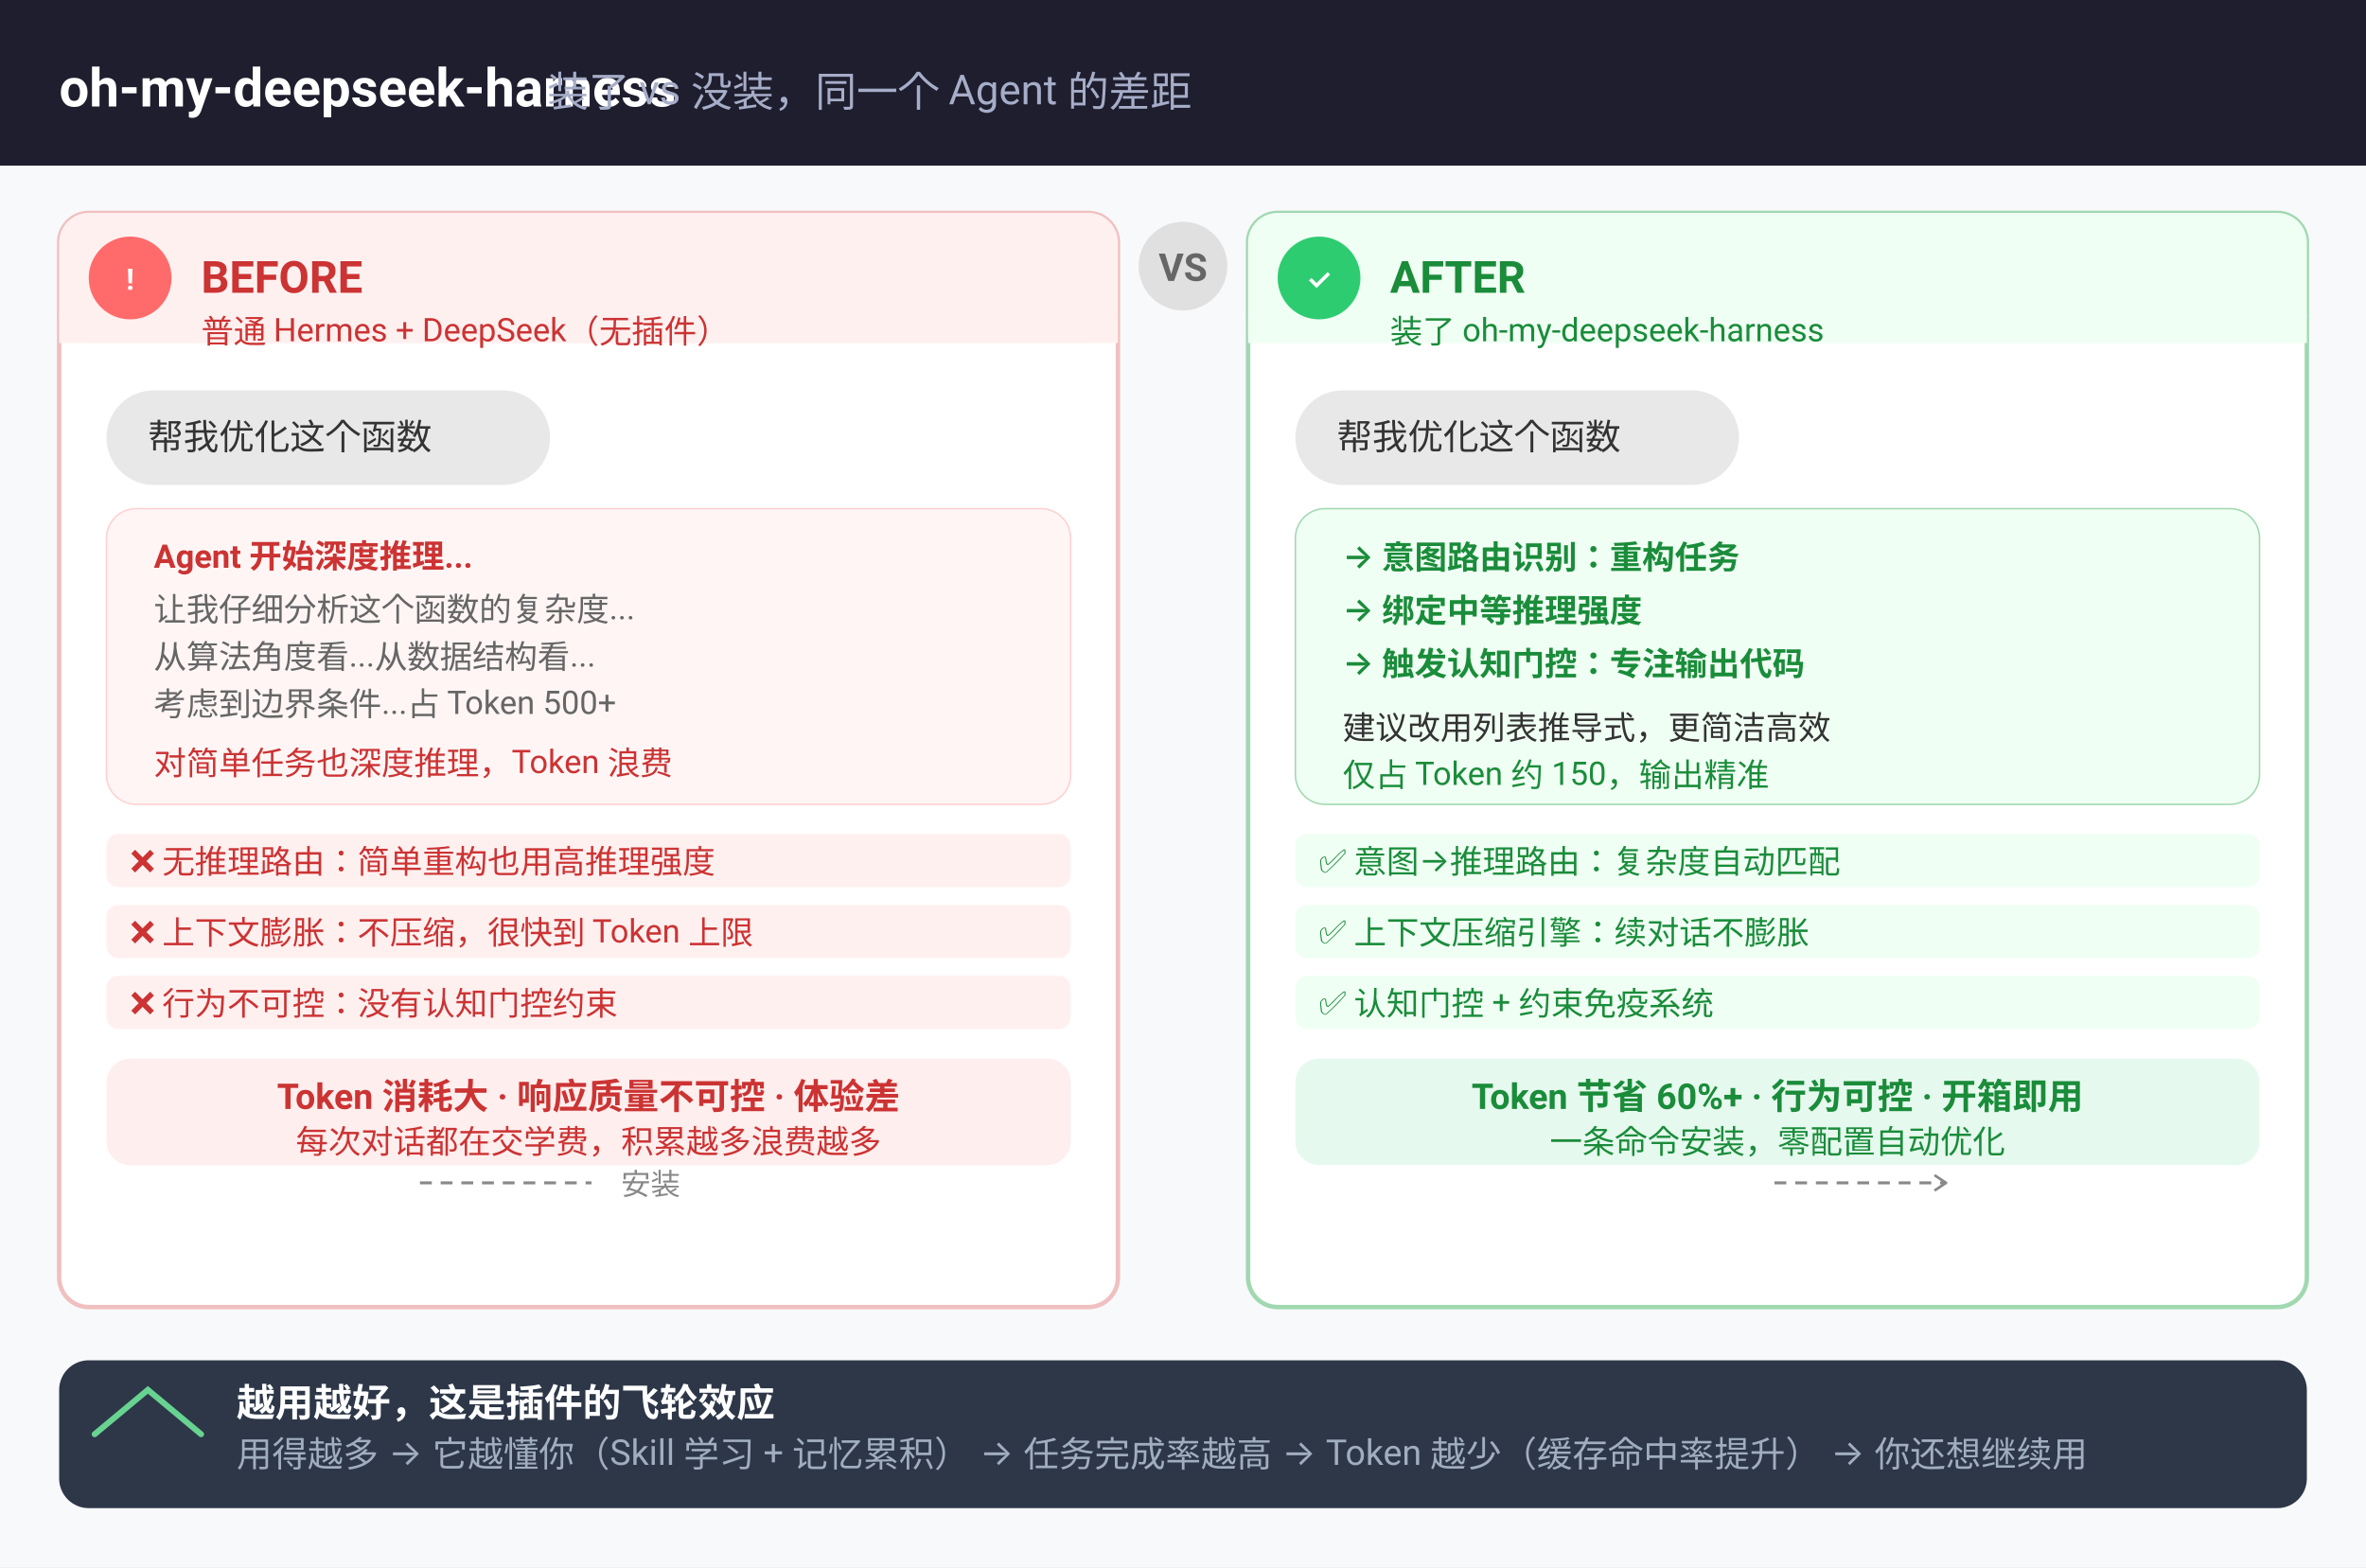
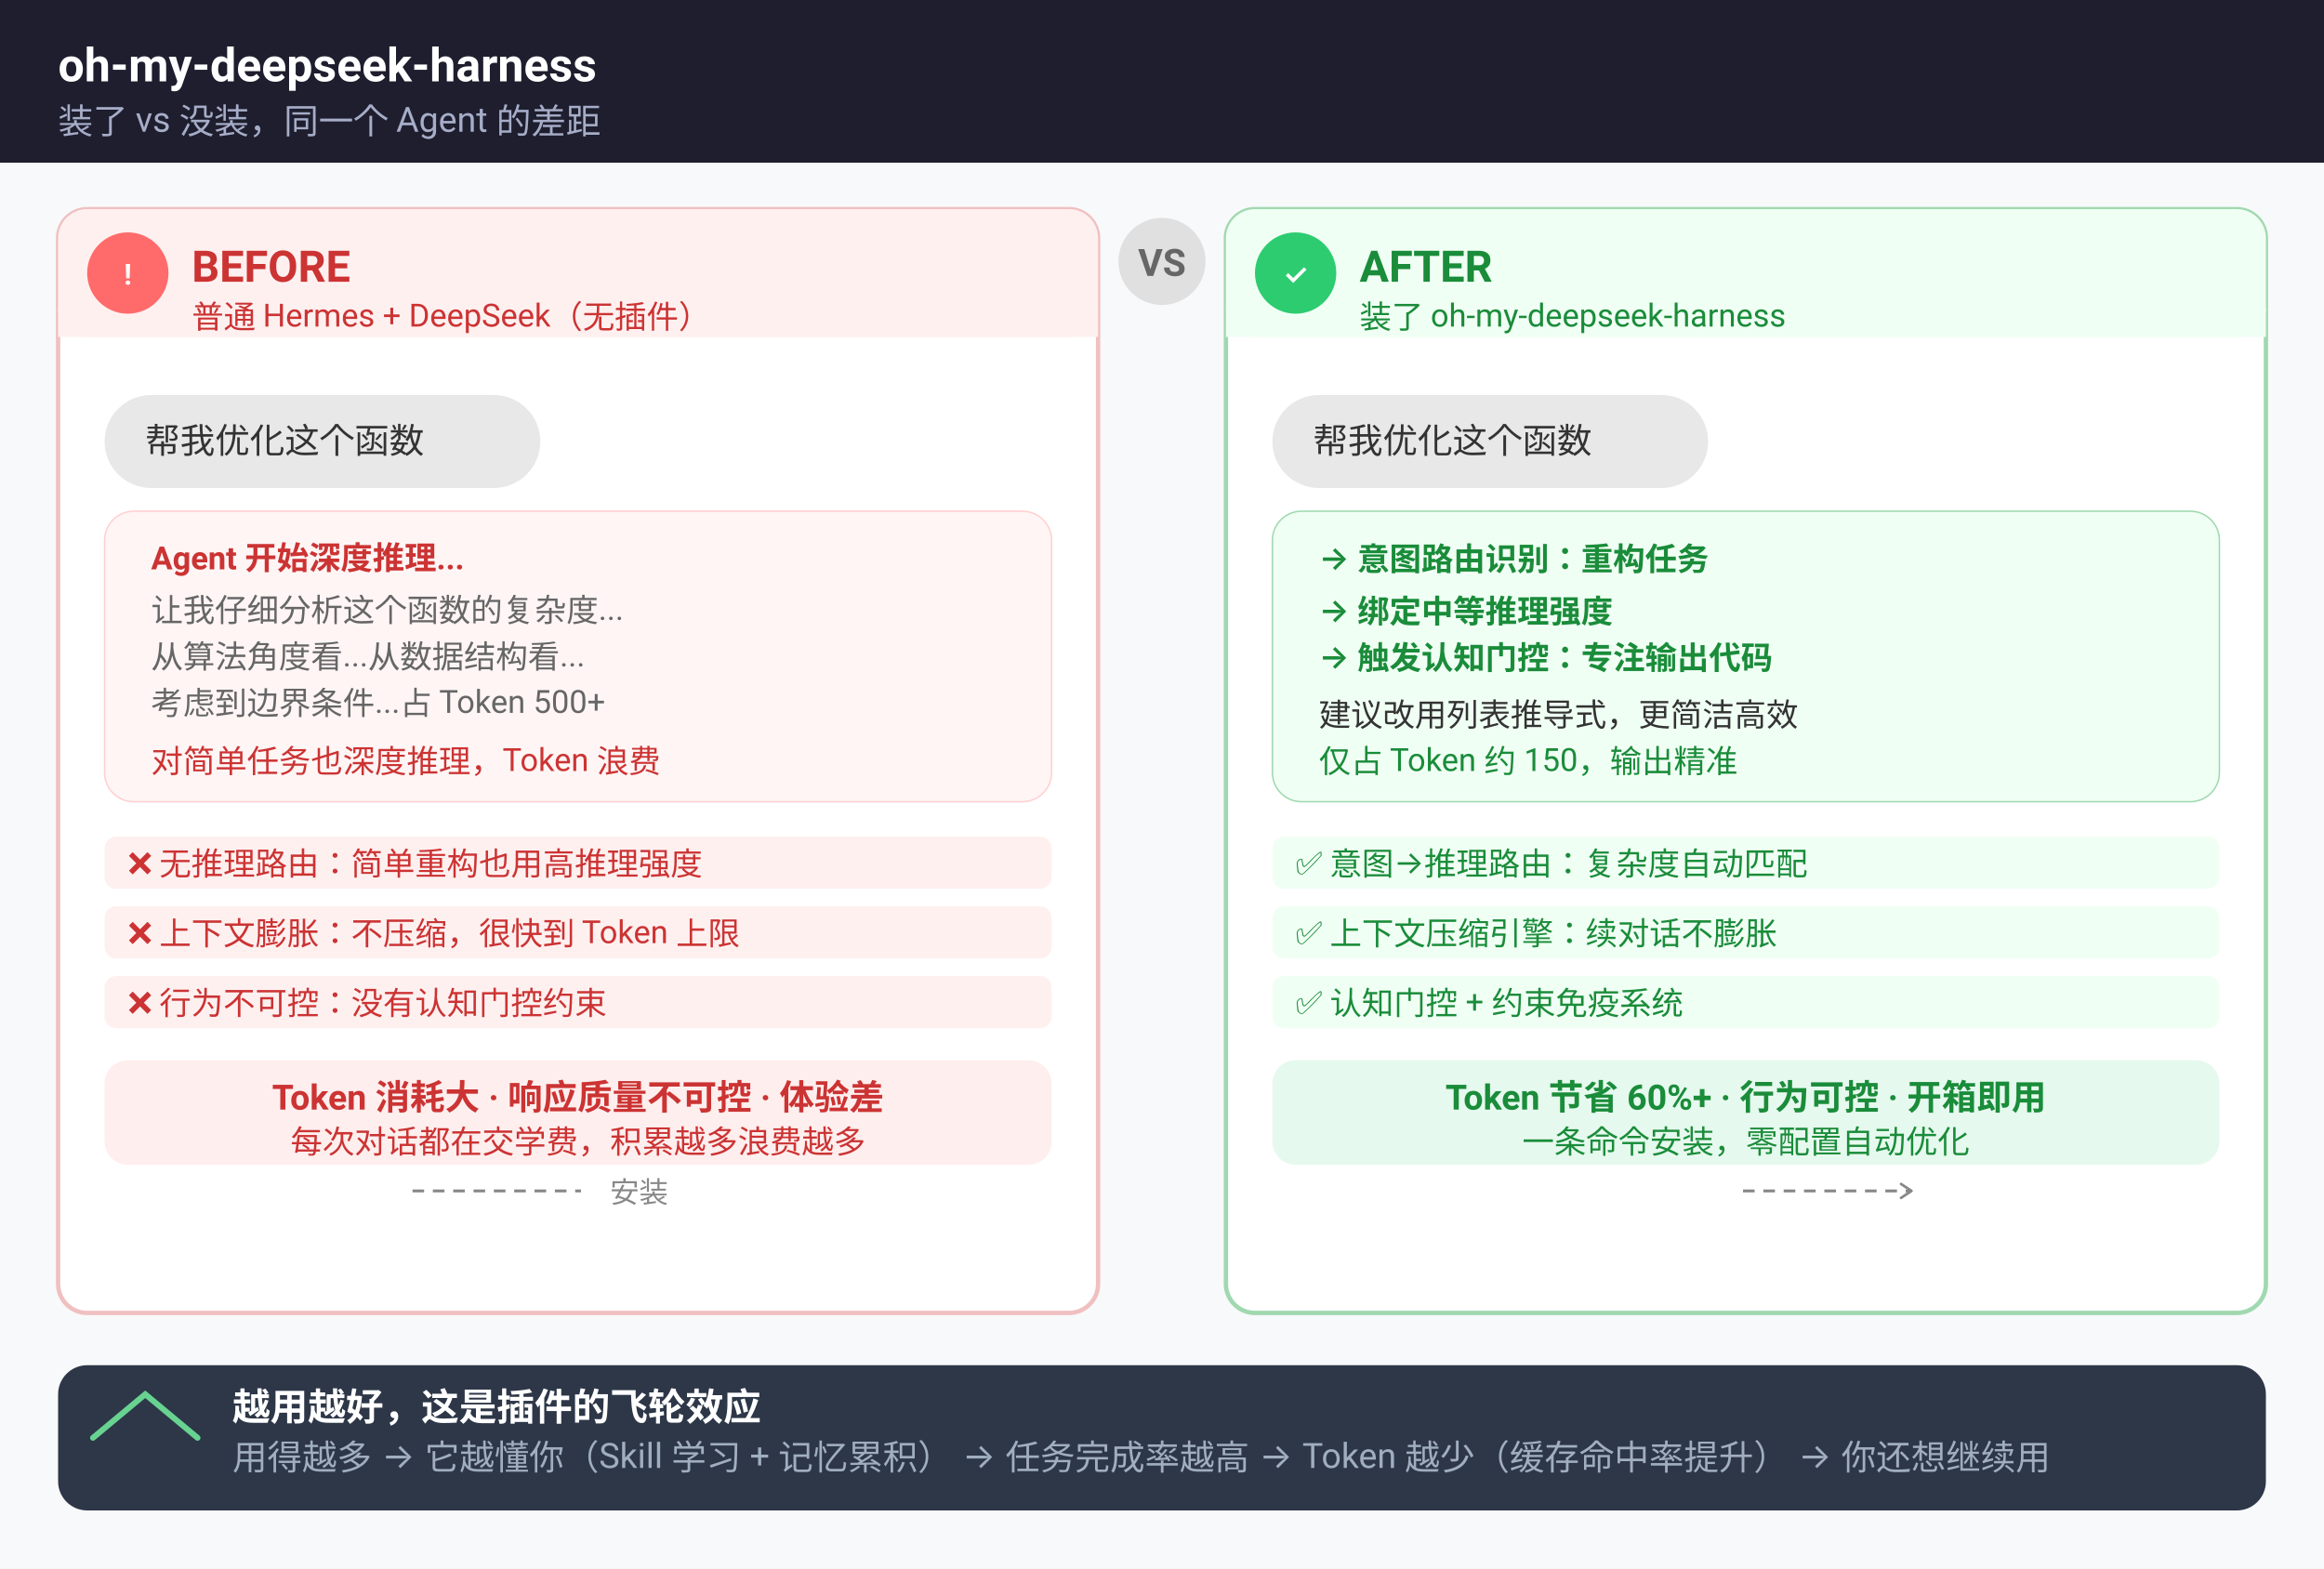
- <svg xmlns="http://www.w3.org/2000/svg" viewBox="0 0 800 530" width="100%">
+ <svg xmlns="http://www.w3.org/2000/svg" viewBox="0 0 800 540" width="100%">
  <defs>
    <style>
      text { font-family: -apple-system, BlinkMacSystemFont, 'Segoe UI', Roboto, sans-serif; }
    </style>
    <marker id="arrow" viewBox="0 0 10 10" refX="8" refY="5" markerWidth="6" markerHeight="6" orient="auto">
      <path d="M2 1L8 5L2 9" fill="none" stroke="#888" stroke-width="1.5" stroke-linecap="round" stroke-linejoin="round" />
    </marker>
  </defs>
-   <rect width="800" height="530" fill="#F8F9FA" rx="0" />
+   <rect width="800" height="540" fill="#F8F9FA" rx="0" />
  <rect x="0" y="0" width="800" height="56" fill="#1E1E2E" rx="0" />
-   <text x="20" y="36" font-size="18" font-weight="600" fill="#FFFFFF">oh-my-deepseek-harness</text>
-   <text x="185" y="36" font-size="14" font-weight="400" fill="#A6ADC8">装了 vs 没装，同一个 Agent 的差距</text>
+   <text x="20" y="28" font-size="16" font-weight="600" fill="#FFFFFF">oh-my-deepseek-harness</text>
+   <text x="20" y="46" font-size="12" font-weight="400" fill="#A6ADC8">装了 vs 没装，同一个 Agent 的差距</text>
  <rect x="385" y="75" width="30" height="30" rx="15" fill="#E0E0E0" />
  <text x="400" y="95" text-anchor="middle" font-size="13" font-weight="700" fill="#666">VS</text>
-   <rect x="20" y="72" width="358" height="370" rx="10" fill="#FFFFFF" stroke="#F0C0C0" stroke-width="1.5" />
+   <rect x="20" y="72" width="358" height="380" rx="10" fill="#FFFFFF" stroke="#F0C0C0" stroke-width="1.5" />
  <rect x="20" y="72" width="358" height="44" rx="10" fill="#FFF0F0" />
  <rect x="20" y="106" width="358" height="10" fill="#FFF0F0" />
  <circle cx="44" cy="94" r="14" fill="#FF6B6B" />
  <text x="44" y="98" text-anchor="middle" font-size="10" fill="#FFFFFF" font-weight="600">!</text>
-   <text x="68" y="99" font-size="15" font-weight="600" fill="#CC3333">BEFORE</text>
-   <text x="68" y="116" font-size="11" fill="#CC3333">普通 Hermes + DeepSeek（无插件）</text>
-   <rect x="36" y="132" width="150" height="32" rx="16" fill="#E8E8E8" />
-   <text x="50" y="152" font-size="12" fill="#333">帮我优化这个函数</text>
-   <rect x="36" y="172" width="326" height="100" rx="10" fill="#FFF5F5" stroke="#FFD0D0" stroke-width="0.5" />
-   <text x="52" y="192" font-size="11" fill="#CC3333" font-weight="600">Agent 开始深度推理...</text>
-   <text x="52" y="210" font-size="11" fill="#666">让我仔细分析这个函数的复杂度...</text>
-   <text x="52" y="226" font-size="11" fill="#666">从算法角度看...从数据结构看...</text>
-   <text x="52" y="242" font-size="11" fill="#666">考虑到边界条件...占 Token 500+</text>
-   <text x="52" y="262" font-size="11" fill="#CC3333">对简单任务也深度推理，Token 浪费</text>
-   <rect x="36" y="282" width="326" height="18" rx="4" fill="#FFF0F0" />
-   <text x="44" y="295" font-size="11" fill="#CC3333">❌ 无推理路由：简单重构也用高推理强度</text>
-   <rect x="36" y="306" width="326" height="18" rx="4" fill="#FFF0F0" />
-   <text x="44" y="319" font-size="11" fill="#CC3333">❌ 上下文膨胀：不压缩，很快到 Token 上限</text>
-   <rect x="36" y="330" width="326" height="18" rx="4" fill="#FFF0F0" />
-   <text x="44" y="343" font-size="11" fill="#CC3333">❌ 行为不可控：没有认知门控约束</text>
-   <rect x="36" y="358" width="326" height="36" rx="8" fill="#FF6B6B" opacity="0.12" />
-   <text x="199" y="375" text-anchor="middle" font-size="12" fill="#CC3333" font-weight="600">Token 消耗大 · 响应质量不可控 · 体验差</text>
-   <text x="199" y="390" text-anchor="middle" font-size="11" fill="#CC3333">每次对话都在交学费，积累越多浪费越多</text>
-   <rect x="422" y="72" width="358" height="370" rx="10" fill="#FFFFFF" stroke="#A0D8B0" stroke-width="1.5" />
+   <text x="66" y="97" font-size="15" font-weight="600" fill="#CC3333">BEFORE</text>
+   <text x="66" y="113" font-size="11" fill="#CC3333">普通 Hermes + DeepSeek（无插件）</text>
+   <rect x="36" y="136" width="150" height="32" rx="16" fill="#E8E8E8" />
+   <text x="50" y="156" font-size="12" fill="#333">帮我优化这个函数</text>
+   <rect x="36" y="176" width="326" height="100" rx="10" fill="#FFF5F5" stroke="#FFD0D0" stroke-width="0.5" />
+   <text x="52" y="196" font-size="11" fill="#CC3333" font-weight="600">Agent 开始深度推理...</text>
+   <text x="52" y="214" font-size="11" fill="#666">让我仔细分析这个函数的复杂度...</text>
+   <text x="52" y="230" font-size="11" fill="#666">从算法角度看...从数据结构看...</text>
+   <text x="52" y="246" font-size="11" fill="#666">考虑到边界条件...占 Token 500+</text>
+   <text x="52" y="266" font-size="11" fill="#CC3333">对简单任务也深度推理，Token 浪费</text>
+   <rect x="36" y="288" width="326" height="18" rx="4" fill="#FFF0F0" />
+   <text x="44" y="301" font-size="11" fill="#CC3333">❌ 无推理路由：简单重构也用高推理强度</text>
+   <rect x="36" y="312" width="326" height="18" rx="4" fill="#FFF0F0" />
+   <text x="44" y="325" font-size="11" fill="#CC3333">❌ 上下文膨胀：不压缩，很快到 Token 上限</text>
+   <rect x="36" y="336" width="326" height="18" rx="4" fill="#FFF0F0" />
+   <text x="44" y="349" font-size="11" fill="#CC3333">❌ 行为不可控：没有认知门控约束</text>
+   <rect x="36" y="365" width="326" height="36" rx="8" fill="#FF6B6B" opacity="0.12" />
+   <text x="199" y="382" text-anchor="middle" font-size="12" fill="#CC3333" font-weight="600">Token 消耗大 · 响应质量不可控 · 体验差</text>
+   <text x="199" y="397" text-anchor="middle" font-size="11" fill="#CC3333">每次对话都在交学费，积累越多浪费越多</text>
+   <rect x="422" y="72" width="358" height="380" rx="10" fill="#FFFFFF" stroke="#A0D8B0" stroke-width="1.5" />
  <rect x="422" y="72" width="358" height="44" rx="10" fill="#F0FFF4" />
  <rect x="422" y="106" width="358" height="10" fill="#F0FFF4" />
  <circle cx="446" cy="94" r="14" fill="#2ECC71" />
  <text x="446" y="98" text-anchor="middle" font-size="10" fill="#FFFFFF" font-weight="600">✓</text>
-   <text x="470" y="99" font-size="15" font-weight="600" fill="#1A8C3A">AFTER</text>
-   <text x="470" y="116" font-size="11" fill="#1A8C3A">装了 oh-my-deepseek-harness</text>
-   <rect x="438" y="132" width="150" height="32" rx="16" fill="#E8E8E8" />
-   <text x="452" y="152" font-size="12" fill="#333">帮我优化这个函数</text>
-   <rect x="438" y="172" width="326" height="100" rx="10" fill="#F0FFF4" stroke="#A0D8B0" stroke-width="0.5" />
-   <text x="454" y="192" font-size="11" fill="#1A8C3A" font-weight="600">→ 意图路由识别：重构任务</text>
-   <text x="454" y="210" font-size="11" fill="#1A8C3A" font-weight="600">→ 绑定中等推理强度</text>
-   <text x="454" y="228" font-size="11" fill="#1A8C3A" font-weight="600">→ 触发认知门控：专注输出代码</text>
+   <text x="468" y="97" font-size="15" font-weight="600" fill="#1A8C3A">AFTER</text>
+   <text x="468" y="113" font-size="11" fill="#1A8C3A">装了 oh-my-deepseek-harness</text>
+   <rect x="438" y="136" width="150" height="32" rx="16" fill="#E8E8E8" />
+   <text x="452" y="156" font-size="12" fill="#333">帮我优化这个函数</text>
+   <rect x="438" y="176" width="326" height="100" rx="10" fill="#F0FFF4" stroke="#A0D8B0" stroke-width="0.5" />
+   <text x="454" y="196" font-size="11" fill="#1A8C3A" font-weight="600">→ 意图路由识别：重构任务</text>
+   <text x="454" y="214" font-size="11" fill="#1A8C3A" font-weight="600">→ 绑定中等推理强度</text>
+   <text x="454" y="230" font-size="11" fill="#1A8C3A" font-weight="600">→ 触发认知门控：专注输出代码</text>
  <text x="454" y="250" font-size="11" fill="#333">建议改用列表推导式，更简洁高效</text>
  <text x="454" y="266" font-size="11" fill="#1A8C3A">仅占 Token 约 150，输出精准</text>
-   <rect x="438" y="282" width="326" height="18" rx="4" fill="#F0FFF4" />
-   <text x="446" y="295" font-size="11" fill="#1A8C3A">✅ 意图→推理路由：复杂度自动匹配</text>
-   <rect x="438" y="306" width="326" height="18" rx="4" fill="#F0FFF4" />
-   <text x="446" y="319" font-size="11" fill="#1A8C3A">✅ 上下文压缩引擎：续对话不膨胀</text>
-   <rect x="438" y="330" width="326" height="18" rx="4" fill="#F0FFF4" />
-   <text x="446" y="343" font-size="11" fill="#1A8C3A">✅ 认知门控 + 约束免疫系统</text>
-   <rect x="438" y="358" width="326" height="36" rx="8" fill="#2ECC71" opacity="0.12" />
-   <text x="601" y="375" text-anchor="middle" font-size="12" fill="#1A8C3A" font-weight="600">Token 节省 60%+ · 行为可控 · 开箱即用</text>
-   <text x="601" y="390" text-anchor="middle" font-size="11" fill="#1A8C3A">一条命令安装，零配置自动优化</text>
-   <path d="M142 400 L200 400" stroke="#888" stroke-width="1" stroke-dasharray="4,3" />
-   <text x="210" y="404" font-size="10" fill="#888">安装</text>
-   <path d="M600 400 L658 400" stroke="#888" stroke-width="1" stroke-dasharray="4,3" marker-end="url(#arrow)" />
-   <rect x="20" y="460" width="760" height="50" rx="10" fill="#2D3748" />
-   <path d="M 32 485 L 50 470 L 68 485" fill="none" stroke="#68D391" stroke-width="2" stroke-linecap="round" />
-   <text x="80" y="479" font-size="13" font-weight="600" fill="#FFFFFF">越用越好，这是插件的飞轮效应</text>
-   <text x="80" y="496" font-size="12" fill="#A0AEC0">用得越多 → 它越懂你（Skill 学习 + 记忆累积） → 任务完成率越高 → Token 越少（缓存命中率提升） → 你还想继续用</text>
+   <rect x="438" y="288" width="326" height="18" rx="4" fill="#F0FFF4" />
+   <text x="446" y="301" font-size="11" fill="#1A8C3A">✅ 意图→推理路由：复杂度自动匹配</text>
+   <rect x="438" y="312" width="326" height="18" rx="4" fill="#F0FFF4" />
+   <text x="446" y="325" font-size="11" fill="#1A8C3A">✅ 上下文压缩引擎：续对话不膨胀</text>
+   <rect x="438" y="336" width="326" height="18" rx="4" fill="#F0FFF4" />
+   <text x="446" y="349" font-size="11" fill="#1A8C3A">✅ 认知门控 + 约束免疫系统</text>
+   <rect x="438" y="365" width="326" height="36" rx="8" fill="#2ECC71" opacity="0.12" />
+   <text x="601" y="382" text-anchor="middle" font-size="12" fill="#1A8C3A" font-weight="600">Token 节省 60%+ · 行为可控 · 开箱即用</text>
+   <text x="601" y="397" text-anchor="middle" font-size="11" fill="#1A8C3A">一条命令安装，零配置自动优化</text>
+   <path d="M142 410 L200 410" stroke="#888" stroke-width="1" stroke-dasharray="4,3" />
+   <text x="210" y="414" font-size="10" fill="#888">安装</text>
+   <path d="M600 410 L658 410" stroke="#888" stroke-width="1" stroke-dasharray="4,3" marker-end="url(#arrow)" />
+   <rect x="20" y="470" width="760" height="50" rx="10" fill="#2D3748" />
+   <path d="M 32 495 L 50 480 L 68 495" fill="none" stroke="#68D391" stroke-width="2" stroke-linecap="round" />
+   <text x="80" y="489" font-size="13" font-weight="600" fill="#FFFFFF">越用越好，这是插件的飞轮效应</text>
+   <text x="80" y="506" font-size="12" fill="#A0AEC0">用得越多 → 它越懂你（Skill 学习 + 记忆累积） → 任务完成率越高 → Token 越少（缓存命中率提升） → 你还想继续用</text>
</svg>
